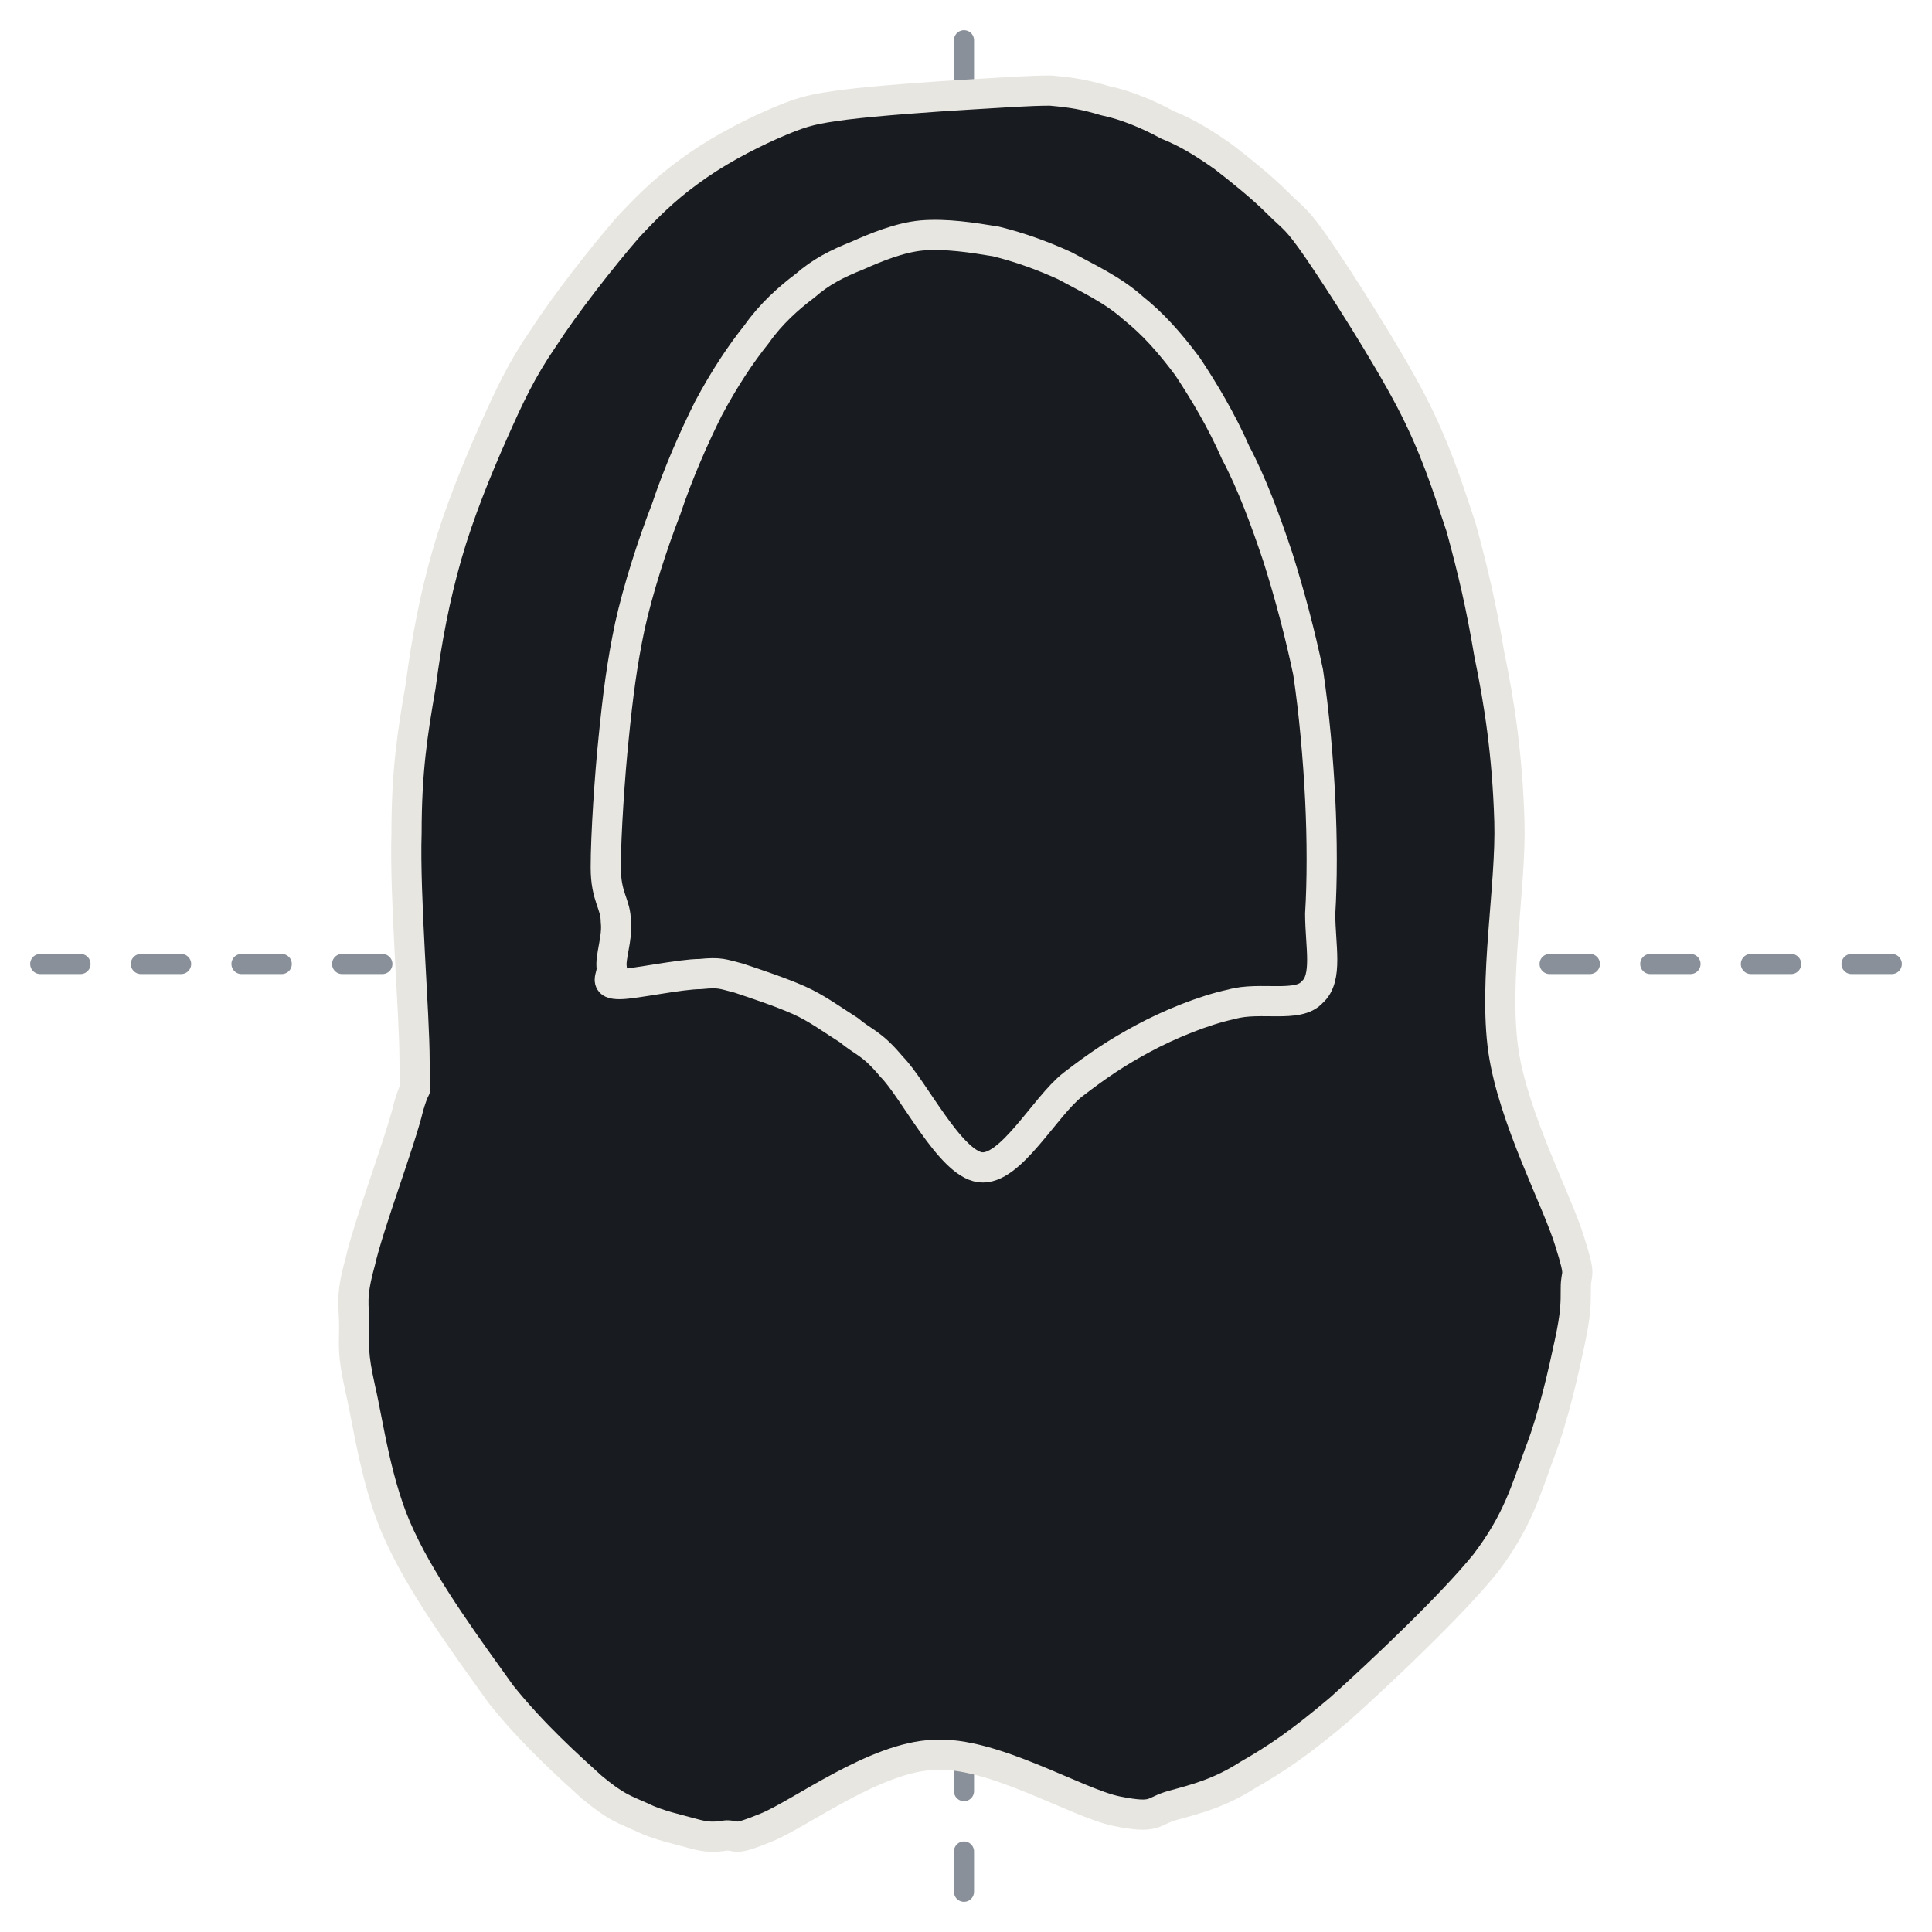
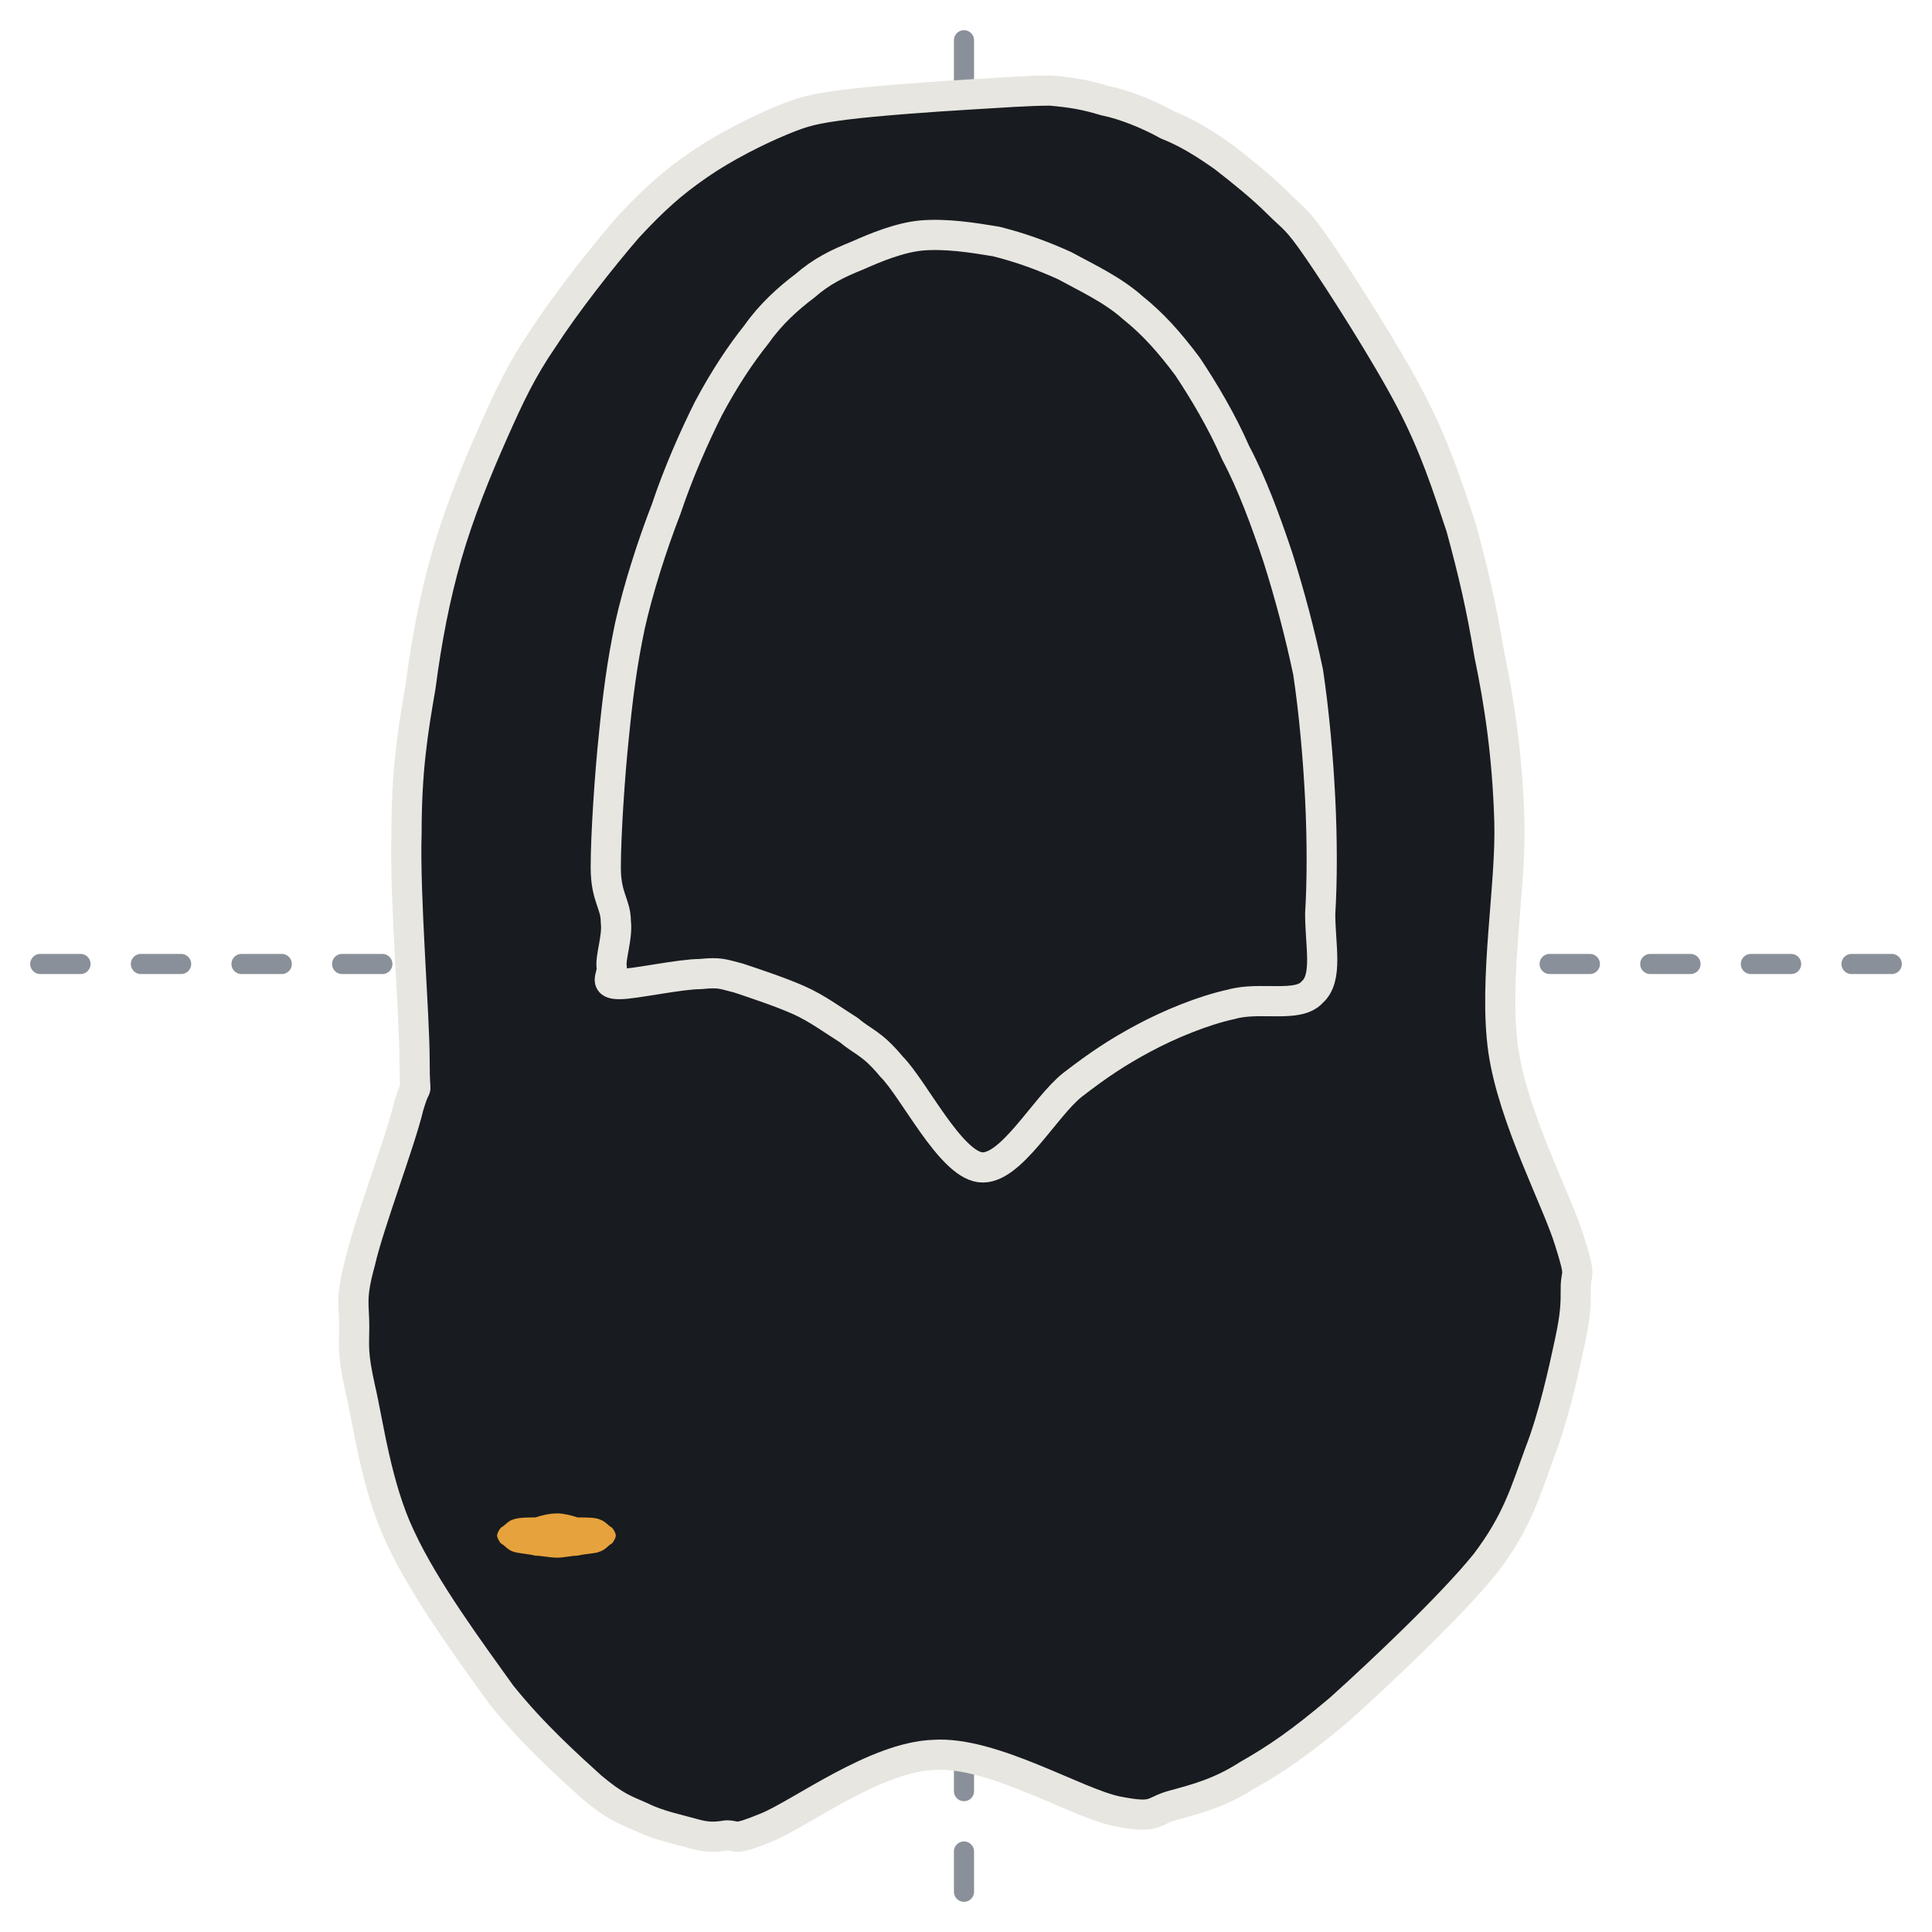
<svg xmlns="http://www.w3.org/2000/svg" viewBox="0 0 96 96" width="96" height="96" role="img" aria-label="EarFun Wave Life">
  <path d="M47.9 2.0L47.9 4.0M47.9 7.0L47.9 9.0M47.9 12.0L47.9 14.0M47.9 17.0L47.9 19.0M47.9 22.0L47.9 24.0M47.9 27.0L47.9 29.0M47.9 32.0L47.9 34.0M47.9 37.0L47.9 39.0M47.9 42.0L47.9 44.0M47.9 47.0L47.9 49.0M47.9 52.0L47.9 54.0M47.9 57.0L47.9 59.0M47.9 62.0L47.9 64.0M47.9 67.0L47.9 69.0M47.9 72.0L47.9 74.0M47.9 77.0L47.9 79.0M47.9 82.0L47.9 84.0M47.9 87.0L47.9 89.0M47.9 92.0L47.9 94.0M2.0 47.9L4.0 47.9M7.0 47.9L9.0 47.9M12.0 47.9L14.0 47.9M17.0 47.9L19.0 47.9M22.0 47.9L24.0 47.9M27.0 47.9L29.0 47.9M32.0 47.9L34.0 47.9M37.0 47.9L39.0 47.9M42.0 47.9L44.0 47.9M47.0 47.9L49.0 47.9M52.0 47.9L54.0 47.9M57.0 47.9L59.0 47.9M62.0 47.9L64.0 47.9M67.0 47.9L69.0 47.9M72.0 47.9L74.0 47.9M77.0 47.9L79.0 47.9M82.0 47.9L84.0 47.9M87.0 47.9L89.0 47.9M92.0 47.9L94.0 47.9" fill="none" stroke="#8A9099" stroke-width="1.0" stroke-linecap="round" stroke-linejoin="round" />
  <path d="M48.1 4.7C49.8 4.6 51.1 4.5 52.2 4.5C53.3 4.6 53.9 4.7 54.9 5.0C55.9 5.2 57.1 5.7 58.0 6.2C59.0 6.6 59.8 7.1 60.8 7.8C61.7 8.5 62.7 9.3 63.5 10.1C64.3 10.9 64.4 10.8 65.5 12.4C66.6 14.0 68.9 17.6 70.1 19.9C71.3 22.2 71.9 24.1 72.6 26.2C73.2 28.4 73.6 30.1 74.0 32.5C74.5 34.9 74.9 37.5 75.0 40.8C75.1 44.0 74.2 48.7 74.7 52.2C75.2 55.6 77.4 59.7 78.0 61.7C78.6 63.6 78.3 63.1 78.3 64.0C78.3 64.8 78.3 65.3 78.0 66.7C77.7 68.1 77.2 70.4 76.5 72.2C75.8 74.1 75.4 75.6 73.8 77.7C72.1 79.8 68.6 83.1 66.6 84.9C64.6 86.6 63.4 87.4 62.0 88.2C60.6 89.1 59.4 89.4 58.3 89.7C57.2 90.0 57.5 90.4 55.5 90.0C53.5 89.6 49.3 87.0 46.4 87.2C43.5 87.3 39.8 90.1 38.1 90.8C36.4 91.5 36.7 91.2 36.1 91.2C35.5 91.3 35.1 91.3 34.4 91.1C33.7 90.9 32.7 90.7 31.9 90.3C31.0 89.9 30.6 89.8 29.4 88.8C28.3 87.8 26.5 86.2 24.9 84.2C23.4 82.1 21.1 79.0 19.9 76.4C18.7 73.9 18.3 70.7 17.9 69.0C17.5 67.2 17.6 66.9 17.6 65.9C17.6 64.8 17.4 64.5 17.9 62.7C18.3 60.9 19.9 56.7 20.3 55.0C20.8 53.3 20.6 55.0 20.6 52.7C20.6 50.4 20.1 44.5 20.2 41.4C20.2 38.3 20.5 36.4 20.9 34.1C21.2 31.8 21.6 29.7 22.2 27.6C22.8 25.5 23.7 23.3 24.5 21.5C25.3 19.7 25.9 18.4 27.0 16.8C28.1 15.1 29.9 12.8 31.2 11.3C32.5 9.9 33.4 9.1 34.7 8.2C36.0 7.3 37.6 6.5 38.8 6.0C40.0 5.5 40.5 5.4 42.0 5.2C43.6 5.0 46.4 4.8 48.1 4.7Z" fill="#181B1F" stroke="#E8E6E1" stroke-width="1.5" stroke-linecap="round" stroke-linejoin="round" />
+   <path d="M30.6 76.3C30.6 76.4 30.5 76.6 30.4 76.7C30.2 76.8 30.1 77.0 29.8 77.1C29.6 77.2 29.1 77.2 28.7 77.3C28.4 77.3 28.0 77.4 27.7 77.4C27.3 77.4 26.9 77.3 26.6 77.3C26.2 77.2 25.8 77.2 25.5 77.1C25.2 77.0 25.1 76.8 24.9 76.7C24.8 76.6 24.7 76.4 24.7 76.3C24.7 76.2 24.8 76.0 24.9 75.9C25.1 75.8 25.2 75.6 25.5 75.5C25.8 75.4 26.2 75.4 26.6 75.4C26.9 75.3 27.3 75.2 27.7 75.2C28.0 75.2 28.4 75.3 28.7 75.4C29.1 75.4 29.6 75.4 29.8 75.5C30.1 75.6 30.2 75.8 30.4 75.9C30.5 76.0 30.6 76.2 30.6 76.3Z" fill="#E6A23C" />
  <path d="M45.8 11.7C47.0 11.6 48.3 11.8 49.5 12.0C50.7 12.3 51.8 12.7 52.9 13.2C54.0 13.8 55.3 14.4 56.3 15.3C57.3 16.1 58.1 17.0 59.0 18.2C59.8 19.4 60.7 20.9 61.4 22.5C62.2 24.0 62.9 25.9 63.5 27.7C64.1 29.6 64.6 31.5 65.0 33.4C65.3 35.4 65.5 37.7 65.6 39.7C65.7 41.7 65.7 43.8 65.6 45.4C65.6 47.0 66.0 48.6 65.2 49.3C64.5 50.1 62.6 49.5 61.2 49.9C59.8 50.2 58.1 50.9 56.8 51.6C55.5 52.3 54.6 52.9 53.3 53.9C51.9 55.0 50.2 58.2 48.7 58.0C47.2 57.8 45.4 54.1 44.3 53.0C43.3 51.8 42.9 51.8 42.2 51.2C41.4 50.7 40.6 50.1 39.7 49.7C38.8 49.3 37.6 48.9 36.7 48.6C35.9 48.4 35.8 48.3 34.8 48.4C33.8 48.4 31.5 48.9 30.8 48.9C30.0 48.9 30.4 48.6 30.4 48.1C30.3 47.6 30.7 46.6 30.6 45.8C30.6 44.9 30.1 44.6 30.1 43.1C30.1 41.5 30.3 38.5 30.5 36.6C30.7 34.6 30.9 33.0 31.3 31.1C31.7 29.3 32.4 27.1 33.1 25.3C33.7 23.5 34.5 21.7 35.2 20.3C36.0 18.8 36.8 17.6 37.6 16.6C38.3 15.6 39.2 14.8 40.0 14.2C40.8 13.5 41.6 13.1 42.6 12.7C43.5 12.3 44.7 11.8 45.8 11.7Z" fill="none" stroke="#E8E6E1" stroke-width="1.5" stroke-linecap="round" stroke-linejoin="round" />
</svg>
